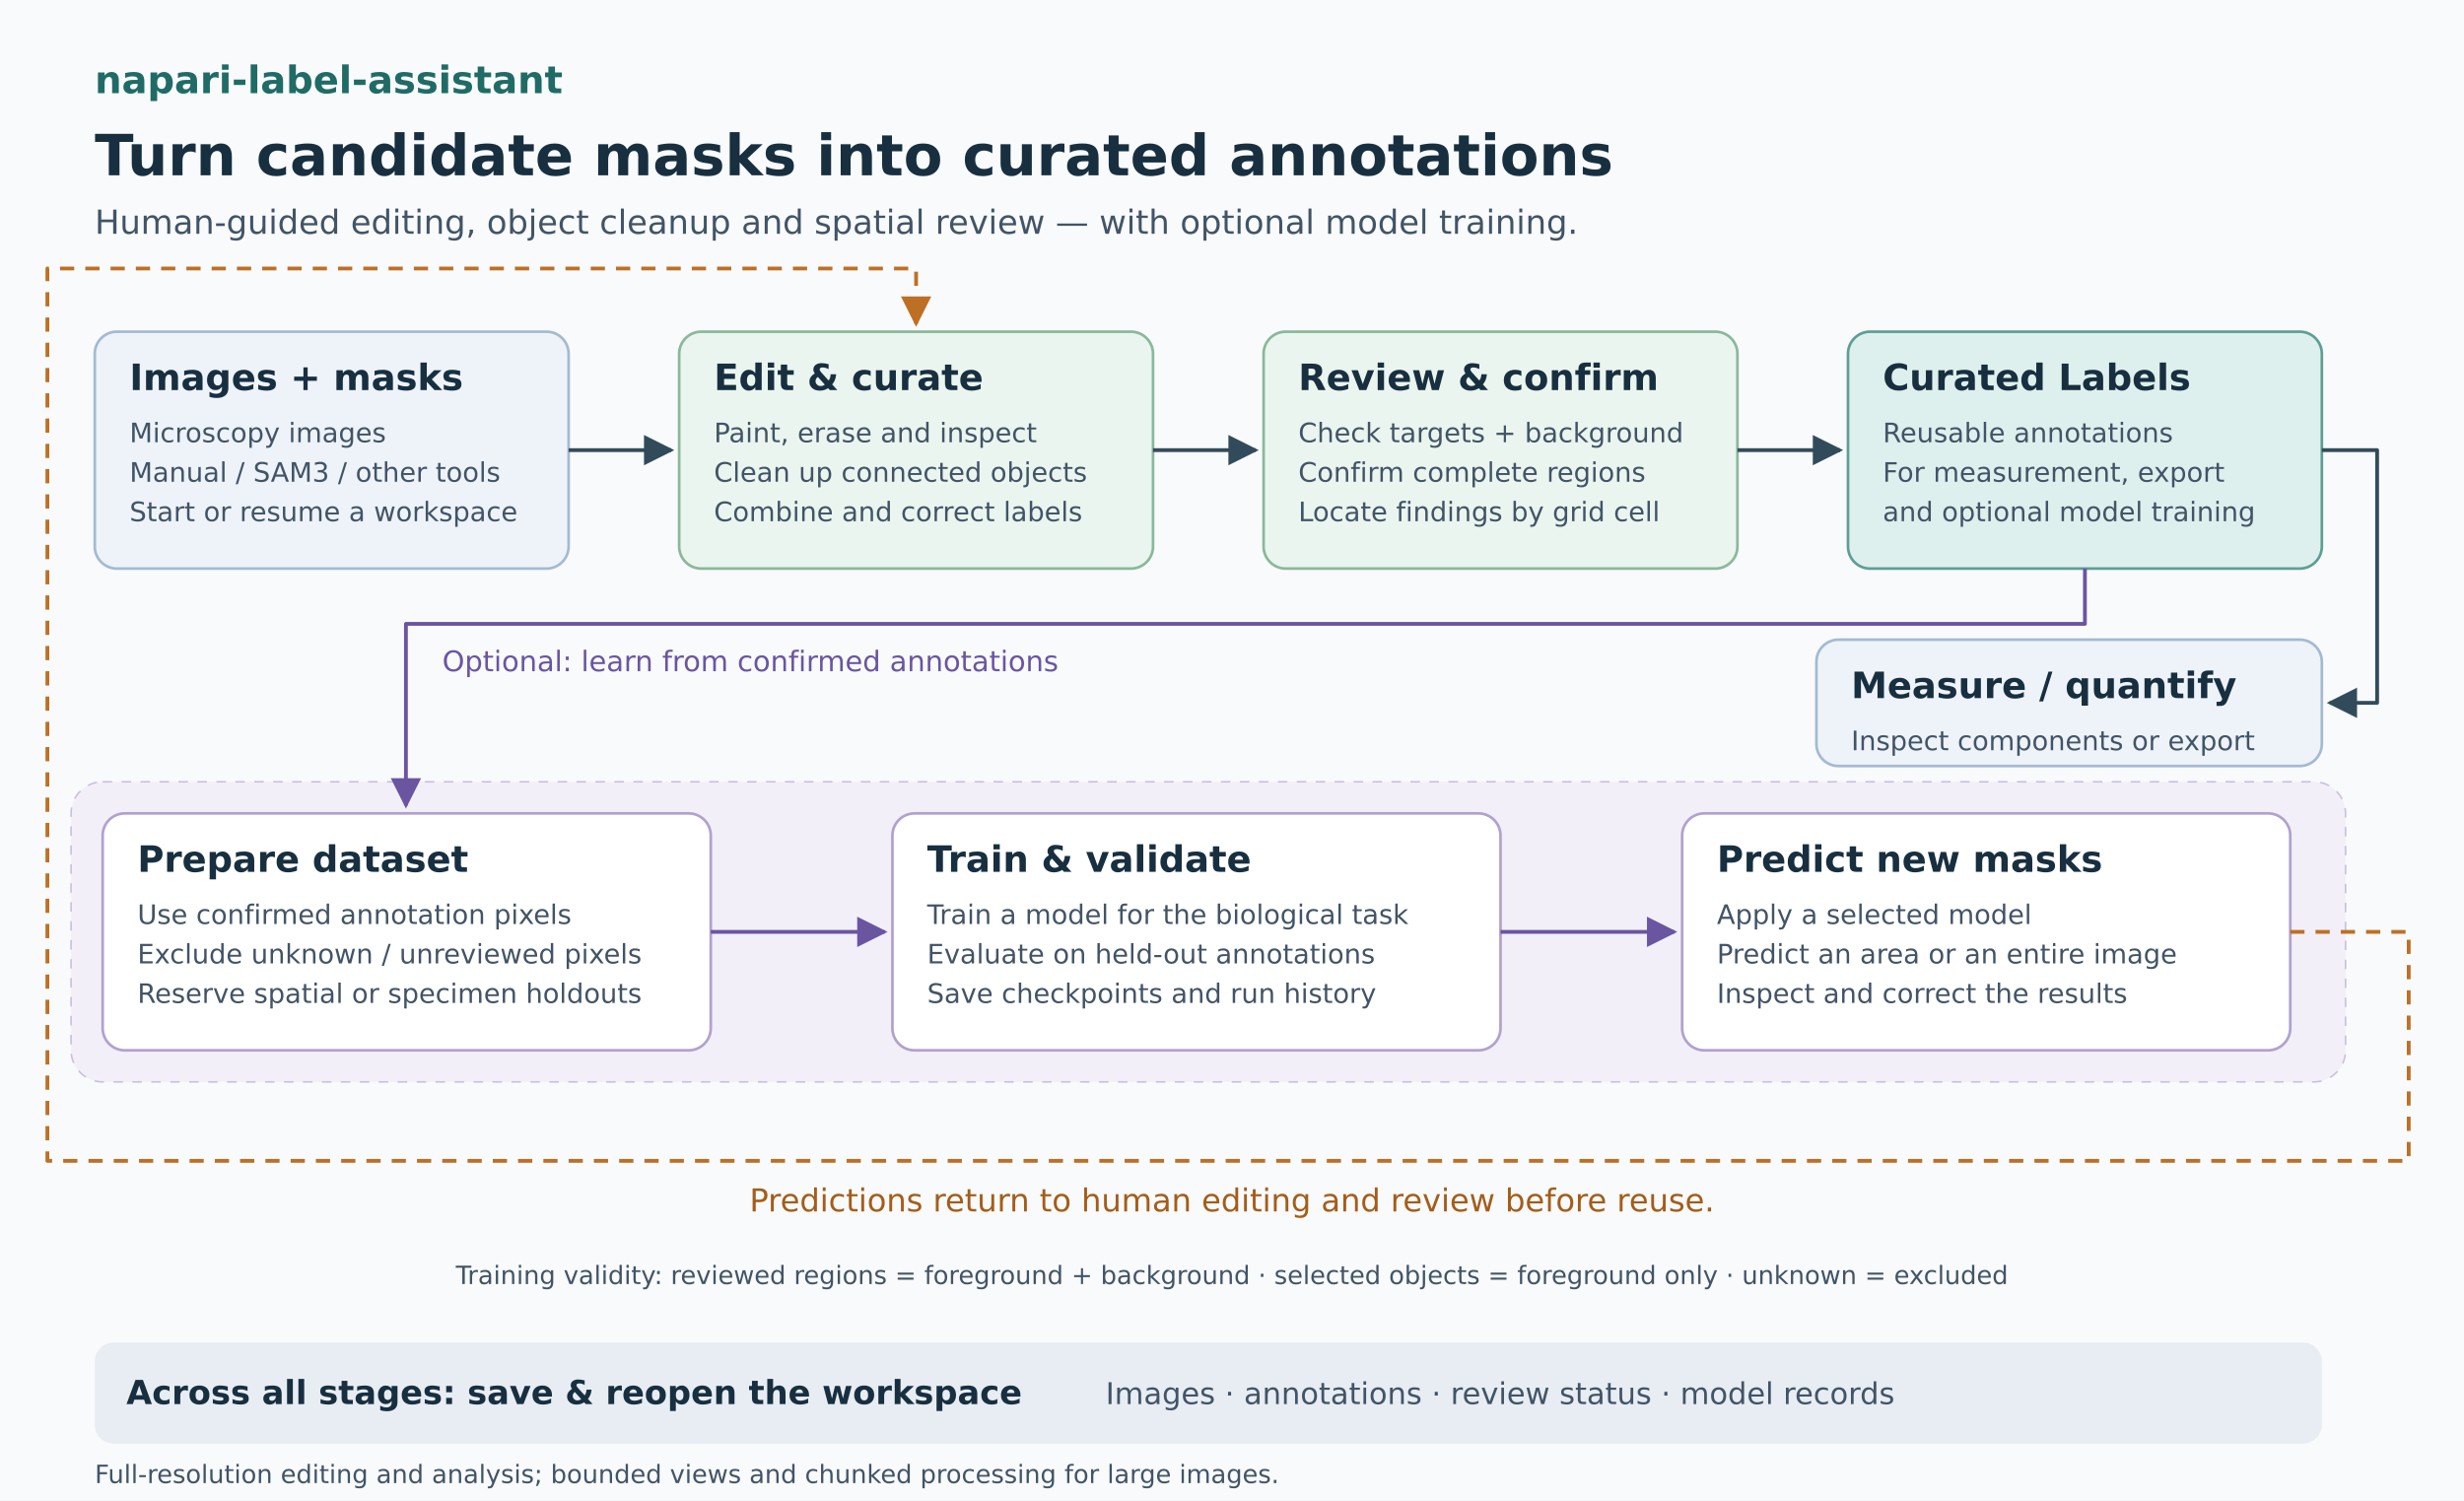
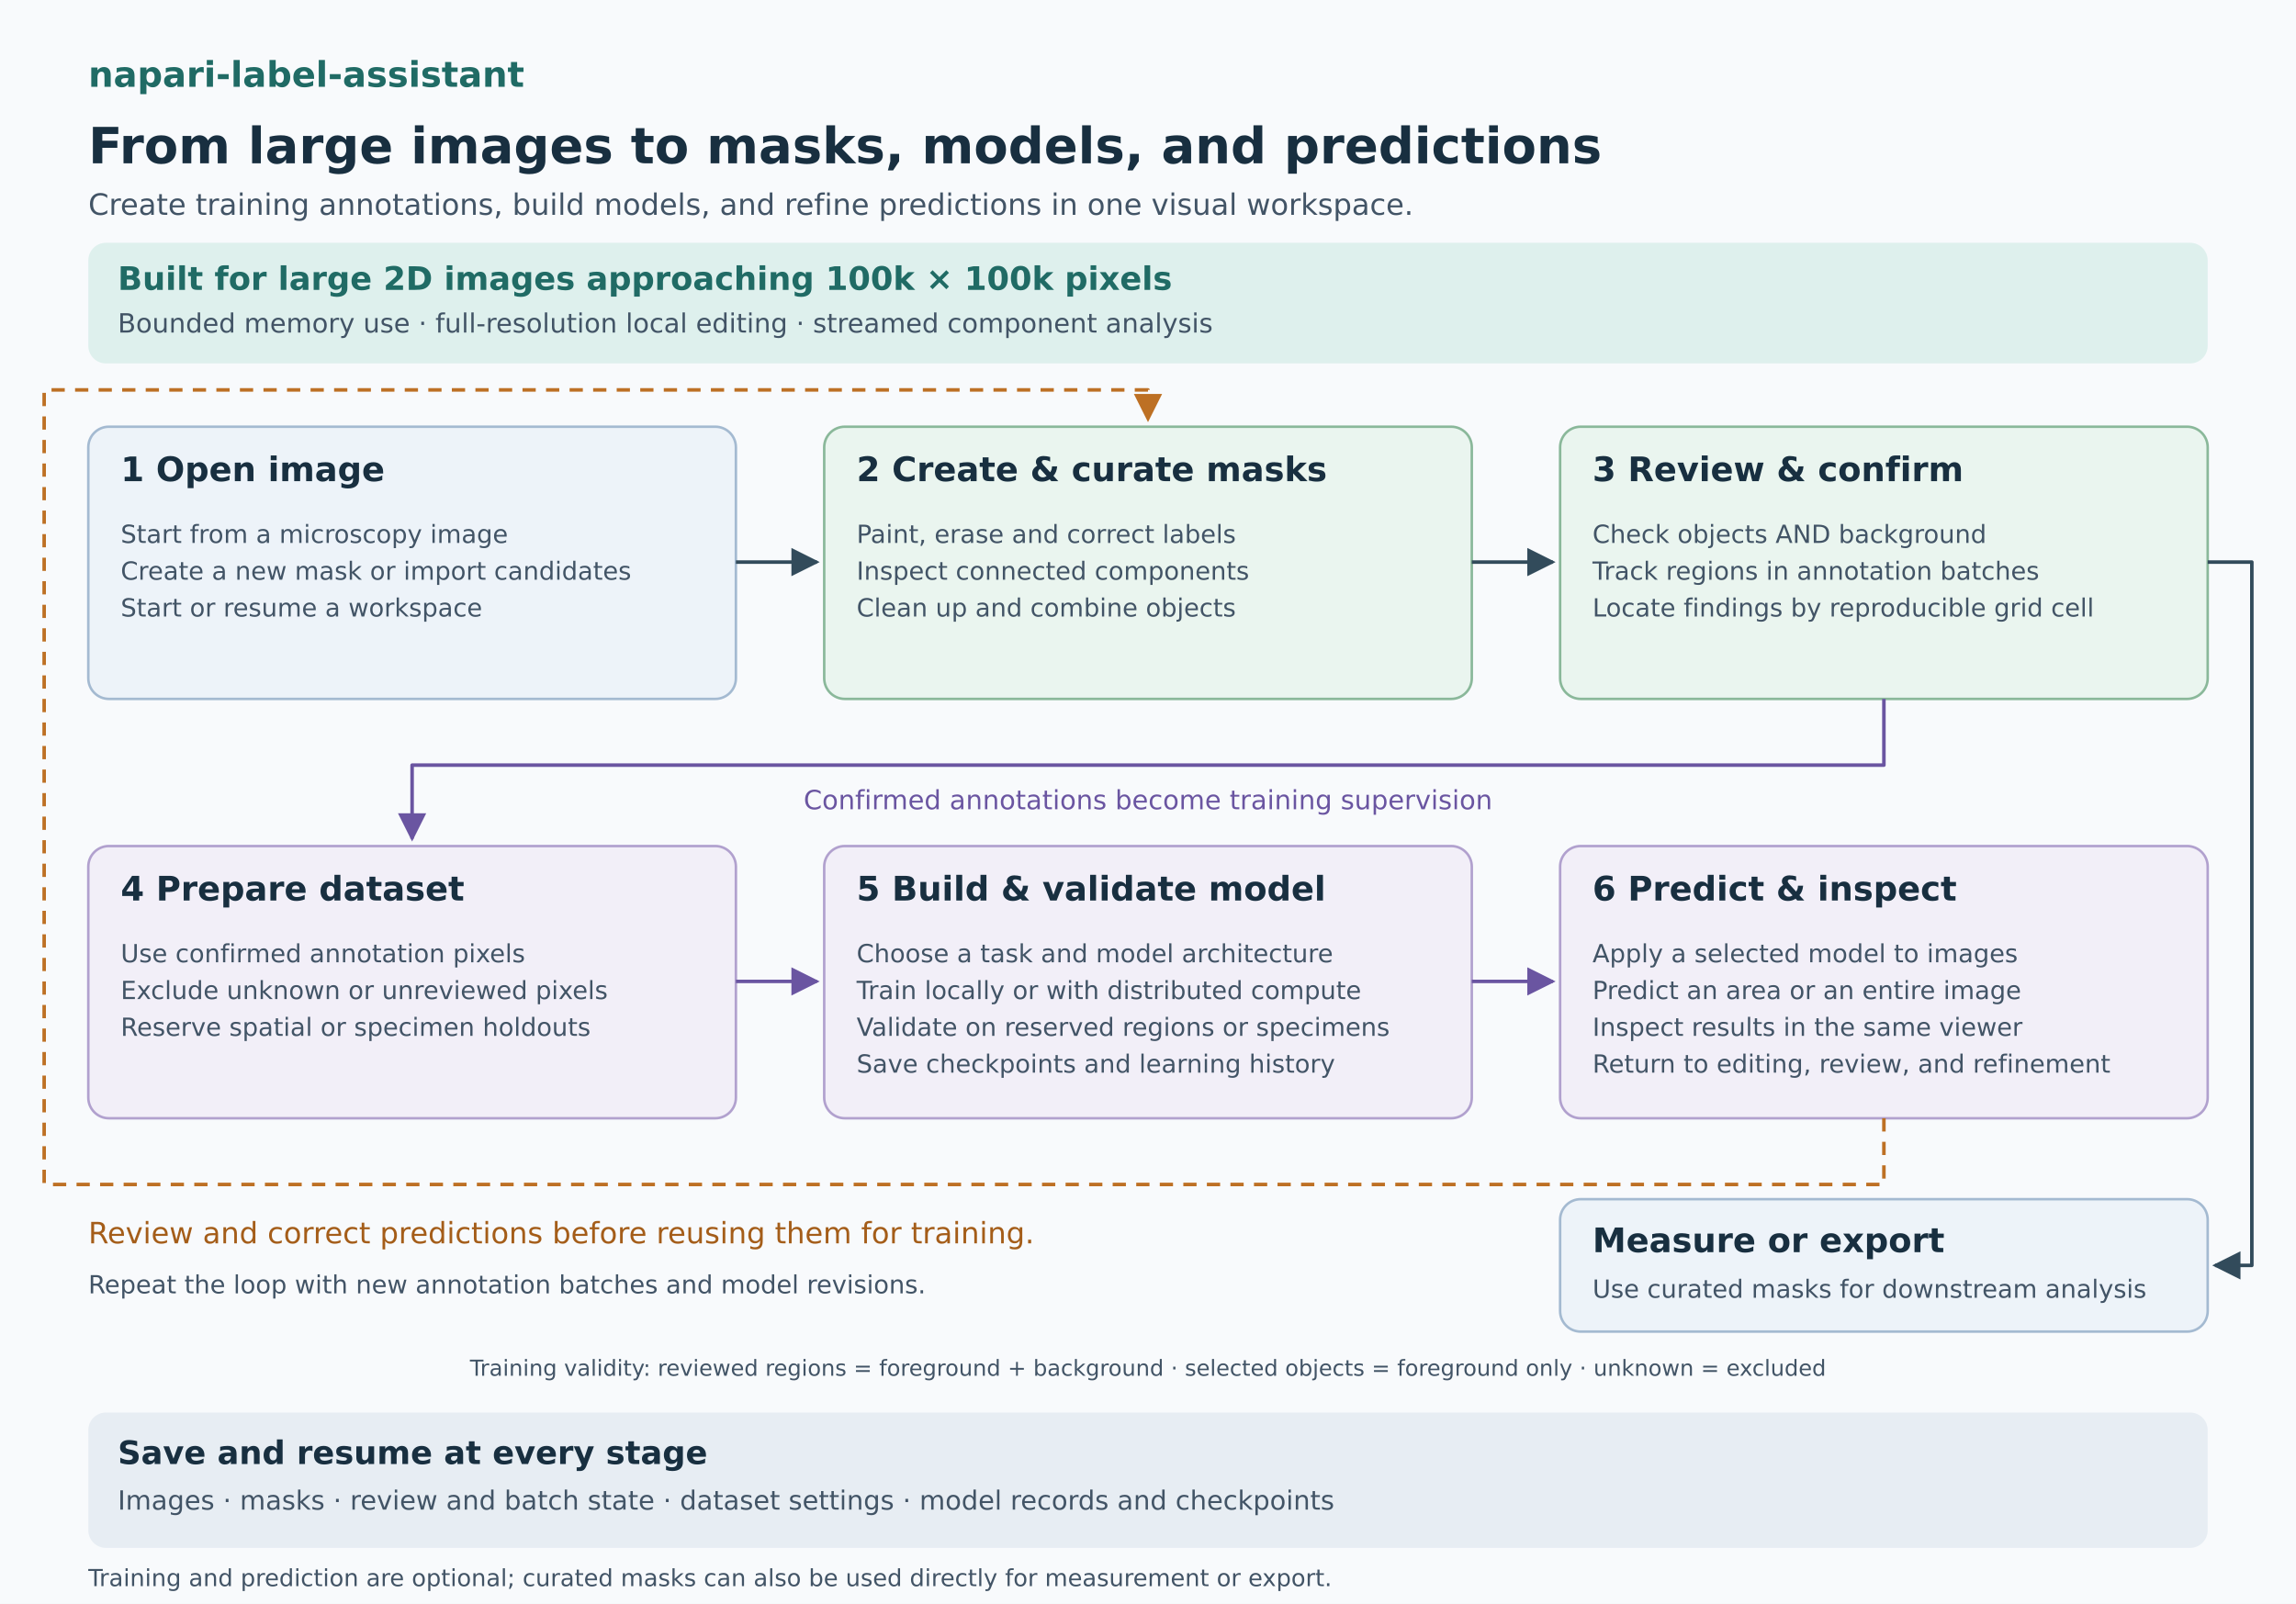
- <svg xmlns="http://www.w3.org/2000/svg" width="1560" height="950" viewBox="0 0 1560 950" role="img" aria-labelledby="title desc">
+ <svg xmlns="http://www.w3.org/2000/svg" width="1560" height="1090" viewBox="0 0 1560 1090" role="img" aria-labelledby="title desc">
  <defs>
    <marker id="main" viewBox="0 0 10 10" refX="9" refY="5" markerWidth="8" markerHeight="8" orient="auto-start-reverse">
      <path d="M0 0 L10 5 L0 10 Z" fill="#324b5b" />
    </marker>
    <marker id="learn" viewBox="0 0 10 10" refX="9" refY="5" markerWidth="8" markerHeight="8" orient="auto-start-reverse">
      <path d="M0 0 L10 5 L0 10 Z" fill="#6a55a1" />
    </marker>
    <marker id="feedback" viewBox="0 0 10 10" refX="9" refY="5" markerWidth="8" markerHeight="8" orient="auto-start-reverse">
      <path d="M0 0 L10 5 L0 10 Z" fill="#bd7024" />
    </marker>
  </defs>
-   <rect width="1560" height="950" fill="#f8fafc" />
+   <rect width="1560" height="1090" fill="#f8fafc" />
  <g font-family="DejaVu Sans, Arial, sans-serif">
    <text x="60" y="59" font-size="24" fill="#206b65" font-weight="700" text-anchor="start">napari-label-assistant</text>
-     <text x="60" y="111" font-size="36" fill="#182f40" font-weight="700" text-anchor="start">Turn candidate masks into curated annotations</text>
-     <text x="60" y="148" font-size="21" fill="#425466" font-weight="400" text-anchor="start">Human-guided editing, object cleanup and spatial review — with optional model training.</text>
-     <rect x="60" y="210" width="300" height="150" rx="14" fill="#edf3f9" stroke="#a4bad1" stroke-width="1.7" />
-     <text x="82" y="247" font-size="23" fill="#182f40" font-weight="700" text-anchor="start">Images + masks</text>
-     <text x="82" y="280" font-size="17" fill="#425466" font-weight="400" text-anchor="start">Microscopy images</text>
-     <text x="82" y="305" font-size="17" fill="#425466" font-weight="400" text-anchor="start">Manual / SAM3 / other tools</text>
-     <text x="82" y="330" font-size="17" fill="#425466" font-weight="400" text-anchor="start">Start or resume a workspace</text>
-     <rect x="430" y="210" width="300" height="150" rx="14" fill="#eaf5ef" stroke="#8ab89a" stroke-width="1.7" />
-     <text x="452" y="247" font-size="23" fill="#182f40" font-weight="700" text-anchor="start">Edit &amp; curate</text>
-     <text x="452" y="280" font-size="17" fill="#425466" font-weight="400" text-anchor="start">Paint, erase and inspect</text>
-     <text x="452" y="305" font-size="17" fill="#425466" font-weight="400" text-anchor="start">Clean up connected objects</text>
-     <text x="452" y="330" font-size="17" fill="#425466" font-weight="400" text-anchor="start">Combine and correct labels</text>
-     <rect x="800" y="210" width="300" height="150" rx="14" fill="#eaf5ef" stroke="#8ab89a" stroke-width="1.7" />
-     <text x="822" y="247" font-size="23" fill="#182f40" font-weight="700" text-anchor="start">Review &amp; confirm</text>
-     <text x="822" y="280" font-size="17" fill="#425466" font-weight="400" text-anchor="start">Check targets + background</text>
-     <text x="822" y="305" font-size="17" fill="#425466" font-weight="400" text-anchor="start">Confirm complete regions</text>
-     <text x="822" y="330" font-size="17" fill="#425466" font-weight="400" text-anchor="start">Locate findings by grid cell</text>
-     <rect x="1170" y="210" width="300" height="150" rx="14" fill="#def0ed" stroke="#5e9e95" stroke-width="1.7" />
-     <text x="1192" y="247" font-size="23" fill="#182f40" font-weight="700" text-anchor="start">Curated Labels</text>
-     <text x="1192" y="280" font-size="17" fill="#425466" font-weight="400" text-anchor="start">Reusable annotations</text>
-     <text x="1192" y="305" font-size="17" fill="#425466" font-weight="400" text-anchor="start">For measurement, export</text>
-     <text x="1192" y="330" font-size="17" fill="#425466" font-weight="400" text-anchor="start">and optional model training</text>
-     <path d="M360 285 H425" fill="none" stroke="#324b5b" stroke-width="2.4" stroke-linejoin="round" marker-end="url(#main)" />
-     <path d="M730 285 H795" fill="none" stroke="#324b5b" stroke-width="2.4" stroke-linejoin="round" marker-end="url(#main)" />
-     <path d="M1100 285 H1165" fill="none" stroke="#324b5b" stroke-width="2.4" stroke-linejoin="round" marker-end="url(#main)" />
-     <rect x="1150" y="405" width="320" height="80" rx="14" fill="#edf3f9" stroke="#a4bad1" stroke-width="1.7" />
-     <text x="1172" y="442" font-size="23" fill="#182f40" font-weight="700" text-anchor="start">Measure / quantify</text>
-     <text x="1172" y="475" font-size="17" fill="#425466" font-weight="400" text-anchor="start">Inspect components or export</text>
-     <path d="M1470 285 H1505 V445 H1475" fill="none" stroke="#324b5b" stroke-width="2.4" stroke-linejoin="round" marker-end="url(#main)" />
-     <text x="280" y="425" font-size="18" fill="#6a55a1" font-weight="400" text-anchor="start">Optional: learn from confirmed annotations</text>
-     <rect x="45" y="495" width="1440" height="190" rx="20" fill="#f2eff8" stroke="#c9bedf" stroke-dasharray="6 6" />
-     <rect x="65" y="515" width="385" height="150" rx="14" fill="#ffffff" stroke="#b1a1ce" stroke-width="1.7" />
-     <text x="87" y="552" font-size="23" fill="#182f40" font-weight="700" text-anchor="start">Prepare dataset</text>
-     <text x="87" y="585" font-size="17" fill="#425466" font-weight="400" text-anchor="start">Use confirmed annotation pixels</text>
-     <text x="87" y="610" font-size="17" fill="#425466" font-weight="400" text-anchor="start">Exclude unknown / unreviewed pixels</text>
-     <text x="87" y="635" font-size="17" fill="#425466" font-weight="400" text-anchor="start">Reserve spatial or specimen holdouts</text>
-     <rect x="565" y="515" width="385" height="150" rx="14" fill="#ffffff" stroke="#b1a1ce" stroke-width="1.7" />
-     <text x="587" y="552" font-size="23" fill="#182f40" font-weight="700" text-anchor="start">Train &amp; validate</text>
-     <text x="587" y="585" font-size="17" fill="#425466" font-weight="400" text-anchor="start">Train a model for the biological task</text>
-     <text x="587" y="610" font-size="17" fill="#425466" font-weight="400" text-anchor="start">Evaluate on held-out annotations</text>
-     <text x="587" y="635" font-size="17" fill="#425466" font-weight="400" text-anchor="start">Save checkpoints and run history</text>
-     <rect x="1065" y="515" width="385" height="150" rx="14" fill="#ffffff" stroke="#b1a1ce" stroke-width="1.7" />
-     <text x="1087" y="552" font-size="23" fill="#182f40" font-weight="700" text-anchor="start">Predict new masks</text>
-     <text x="1087" y="585" font-size="17" fill="#425466" font-weight="400" text-anchor="start">Apply a selected model</text>
-     <text x="1087" y="610" font-size="17" fill="#425466" font-weight="400" text-anchor="start">Predict an area or an entire image</text>
-     <text x="1087" y="635" font-size="17" fill="#425466" font-weight="400" text-anchor="start">Inspect and correct the results</text>
-     <path d="M1320 360 V395 H257 V510" fill="none" stroke="#6a55a1" stroke-width="2.4" stroke-linejoin="round" marker-end="url(#learn)" />
-     <path d="M450 590 H560" fill="none" stroke="#6a55a1" stroke-width="2.4" stroke-linejoin="round" marker-end="url(#learn)" />
-     <path d="M950 590 H1060" fill="none" stroke="#6a55a1" stroke-width="2.4" stroke-linejoin="round" marker-end="url(#learn)" />
-     <path d="M1450 590 H1525 V735 H30 V170 H580 V205" fill="none" stroke="#bd7024" stroke-width="2.4" stroke-linejoin="round" stroke-dasharray="9 7" marker-end="url(#feedback)" />
-     <text x="780" y="767" font-size="20" fill="#a45d19" font-weight="500" text-anchor="middle">Predictions return to human editing and review before reuse.</text>
-     <text x="780" y="813" font-size="16" fill="#425466" font-weight="400" text-anchor="middle">Training validity: reviewed regions = foreground + background · selected objects = foreground only · unknown = excluded</text>
-     <rect x="60" y="850" width="1410" height="64" rx="12" fill="#e7edf3" />
-     <text x="80" y="889" font-size="21" fill="#182f40" font-weight="700" text-anchor="start">Across all stages: save &amp; reopen the workspace</text>
-     <text x="700" y="889" font-size="19" fill="#425466" font-weight="400" text-anchor="start">Images · annotations · review status · model records</text>
-     <text x="60" y="939" font-size="16" fill="#425466" font-weight="400" text-anchor="start">Full-resolution editing and analysis; bounded views and chunked processing for large images.</text>
+     <text x="60" y="111" font-size="34" fill="#182f40" font-weight="700" text-anchor="start">From large images to masks, models, and predictions</text>
+     <text x="60" y="146" font-size="20" fill="#425466" font-weight="400" text-anchor="start">Create training annotations, build models, and refine predictions in one visual workspace.</text>
+     <rect x="60" y="165" width="1440" height="82" rx="12" fill="#def0ed" />
+     <text x="80" y="197" font-size="22" fill="#206b65" font-weight="700" text-anchor="start">Built for large 2D images approaching 100k × 100k pixels</text>
+     <text x="80" y="226" font-size="18" fill="#425466" font-weight="400" text-anchor="start">Bounded memory use · full-resolution local editing · streamed component analysis</text>
+     <rect x="60" y="290" width="440" height="185" rx="14" fill="#edf3f9" stroke="#a4bad1" stroke-width="1.7" />
+     <text x="82" y="327" font-size="23" fill="#182f40" font-weight="700" text-anchor="start">1  Open image</text>
+     <text x="82" y="369" font-size="17" fill="#425466" font-weight="400" text-anchor="start">Start from a microscopy image</text>
+     <text x="82" y="394" font-size="17" fill="#425466" font-weight="400" text-anchor="start">Create a new mask or import candidates</text>
+     <text x="82" y="419" font-size="17" fill="#425466" font-weight="400" text-anchor="start">Start or resume a workspace</text>
+     <rect x="560" y="290" width="440" height="185" rx="14" fill="#eaf5ef" stroke="#8ab89a" stroke-width="1.7" />
+     <text x="582" y="327" font-size="23" fill="#182f40" font-weight="700" text-anchor="start">2  Create &amp; curate masks</text>
+     <text x="582" y="369" font-size="17" fill="#425466" font-weight="400" text-anchor="start">Paint, erase and correct labels</text>
+     <text x="582" y="394" font-size="17" fill="#425466" font-weight="400" text-anchor="start">Inspect connected components</text>
+     <text x="582" y="419" font-size="17" fill="#425466" font-weight="400" text-anchor="start">Clean up and combine objects</text>
+     <rect x="1060" y="290" width="440" height="185" rx="14" fill="#eaf5ef" stroke="#8ab89a" stroke-width="1.7" />
+     <text x="1082" y="327" font-size="23" fill="#182f40" font-weight="700" text-anchor="start">3  Review &amp; confirm</text>
+     <text x="1082" y="369" font-size="17" fill="#425466" font-weight="400" text-anchor="start">Check objects AND background</text>
+     <text x="1082" y="394" font-size="17" fill="#425466" font-weight="400" text-anchor="start">Track regions in annotation batches</text>
+     <text x="1082" y="419" font-size="17" fill="#425466" font-weight="400" text-anchor="start">Locate findings by reproducible grid cell</text>
+     <path d="M500 382 H555" fill="none" stroke="#324b5b" stroke-width="2.4" stroke-linejoin="round" marker-end="url(#main)" />
+     <path d="M1000 382 H1055" fill="none" stroke="#324b5b" stroke-width="2.4" stroke-linejoin="round" marker-end="url(#main)" />
+     <path d="M1280 475 V520 H280 V570" fill="none" stroke="#6a55a1" stroke-width="2.4" stroke-linejoin="round" marker-end="url(#learn)" />
+     <text x="780" y="550" font-size="18" fill="#6a55a1" font-weight="400" text-anchor="middle">Confirmed annotations become training supervision</text>
+     <rect x="60" y="575" width="440" height="185" rx="14" fill="#f2eff8" stroke="#b1a1ce" stroke-width="1.7" />
+     <text x="82" y="612" font-size="23" fill="#182f40" font-weight="700" text-anchor="start">4  Prepare dataset</text>
+     <text x="82" y="654" font-size="17" fill="#425466" font-weight="400" text-anchor="start">Use confirmed annotation pixels</text>
+     <text x="82" y="679" font-size="17" fill="#425466" font-weight="400" text-anchor="start">Exclude unknown or unreviewed pixels</text>
+     <text x="82" y="704" font-size="17" fill="#425466" font-weight="400" text-anchor="start">Reserve spatial or specimen holdouts</text>
+     <rect x="560" y="575" width="440" height="185" rx="14" fill="#f2eff8" stroke="#b1a1ce" stroke-width="1.7" />
+     <text x="582" y="612" font-size="23" fill="#182f40" font-weight="700" text-anchor="start">5  Build &amp; validate model</text>
+     <text x="582" y="654" font-size="17" fill="#425466" font-weight="400" text-anchor="start">Choose a task and model architecture</text>
+     <text x="582" y="679" font-size="17" fill="#425466" font-weight="400" text-anchor="start">Train locally or with distributed compute</text>
+     <text x="582" y="704" font-size="17" fill="#425466" font-weight="400" text-anchor="start">Validate on reserved regions or specimens</text>
+     <text x="582" y="729" font-size="17" fill="#425466" font-weight="400" text-anchor="start">Save checkpoints and learning history</text>
+     <rect x="1060" y="575" width="440" height="185" rx="14" fill="#f2eff8" stroke="#b1a1ce" stroke-width="1.7" />
+     <text x="1082" y="612" font-size="23" fill="#182f40" font-weight="700" text-anchor="start">6  Predict &amp; inspect</text>
+     <text x="1082" y="654" font-size="17" fill="#425466" font-weight="400" text-anchor="start">Apply a selected model to images</text>
+     <text x="1082" y="679" font-size="17" fill="#425466" font-weight="400" text-anchor="start">Predict an area or an entire image</text>
+     <text x="1082" y="704" font-size="17" fill="#425466" font-weight="400" text-anchor="start">Inspect results in the same viewer</text>
+     <text x="1082" y="729" font-size="17" fill="#425466" font-weight="400" text-anchor="start">Return to editing, review, and refinement</text>
+     <path d="M500 667 H555" fill="none" stroke="#6a55a1" stroke-width="2.4" stroke-linejoin="round" marker-end="url(#learn)" />
+     <path d="M1000 667 H1055" fill="none" stroke="#6a55a1" stroke-width="2.4" stroke-linejoin="round" marker-end="url(#learn)" />
+     <path d="M1280 760 V805 H30 V265 H780 V285" fill="none" stroke="#bd7024" stroke-width="2.4" stroke-linejoin="round" stroke-dasharray="9 7" marker-end="url(#feedback)" />
+     <text x="60" y="845" font-size="20" fill="#a45d19" font-weight="500" text-anchor="start">Review and correct predictions before reusing them for training.</text>
+     <text x="60" y="879" font-size="17" fill="#425466" font-weight="400" text-anchor="start">Repeat the loop with new annotation batches and model revisions.</text>
+     <rect x="1060" y="815" width="440" height="90" rx="14" fill="#edf3f9" stroke="#a4bad1" stroke-width="1.7" />
+     <text x="1082" y="851" font-size="23" fill="#182f40" font-weight="700" text-anchor="start">Measure or export</text>
+     <text x="1082" y="882" font-size="17" fill="#425466" font-weight="400" text-anchor="start">Use curated masks for downstream analysis</text>
+     <path d="M1500 382 H1530 V860 H1505" fill="none" stroke="#324b5b" stroke-width="2.4" stroke-linejoin="round" marker-end="url(#main)" />
+     <text x="780" y="935" font-size="15" fill="#425466" font-weight="400" text-anchor="middle">Training validity: reviewed regions = foreground + background · selected objects = foreground only · unknown = excluded</text>
+     <rect x="60" y="960" width="1440" height="92" rx="12" fill="#e7edf3" />
+     <text x="80" y="995" font-size="22" fill="#182f40" font-weight="700" text-anchor="start">Save and resume at every stage</text>
+     <text x="80" y="1026" font-size="18" fill="#425466" font-weight="400" text-anchor="start">Images · masks · review and batch state · dataset settings · model records and checkpoints</text>
+     <text x="60" y="1078" font-size="16" fill="#425466" font-weight="400" text-anchor="start">Training and prediction are optional; curated masks can also be used directly for measurement or export.</text>
  </g>
</svg>
